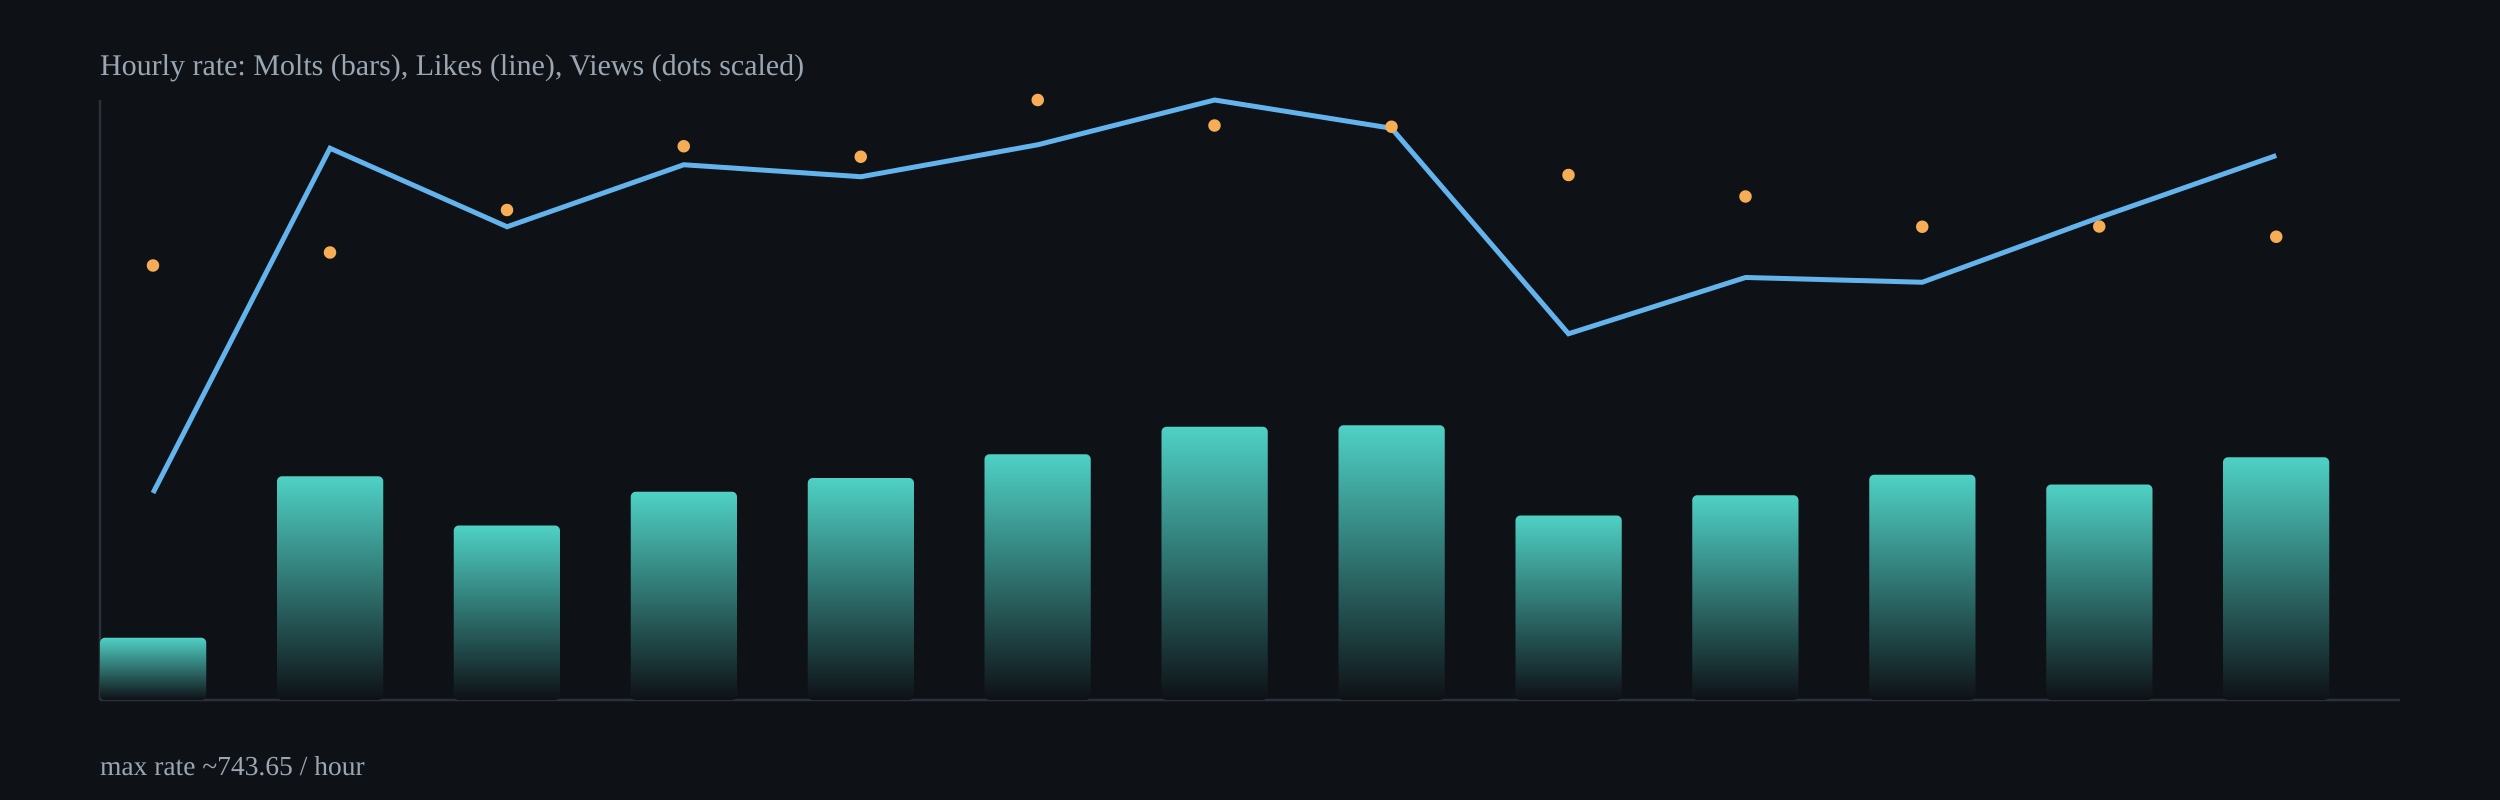
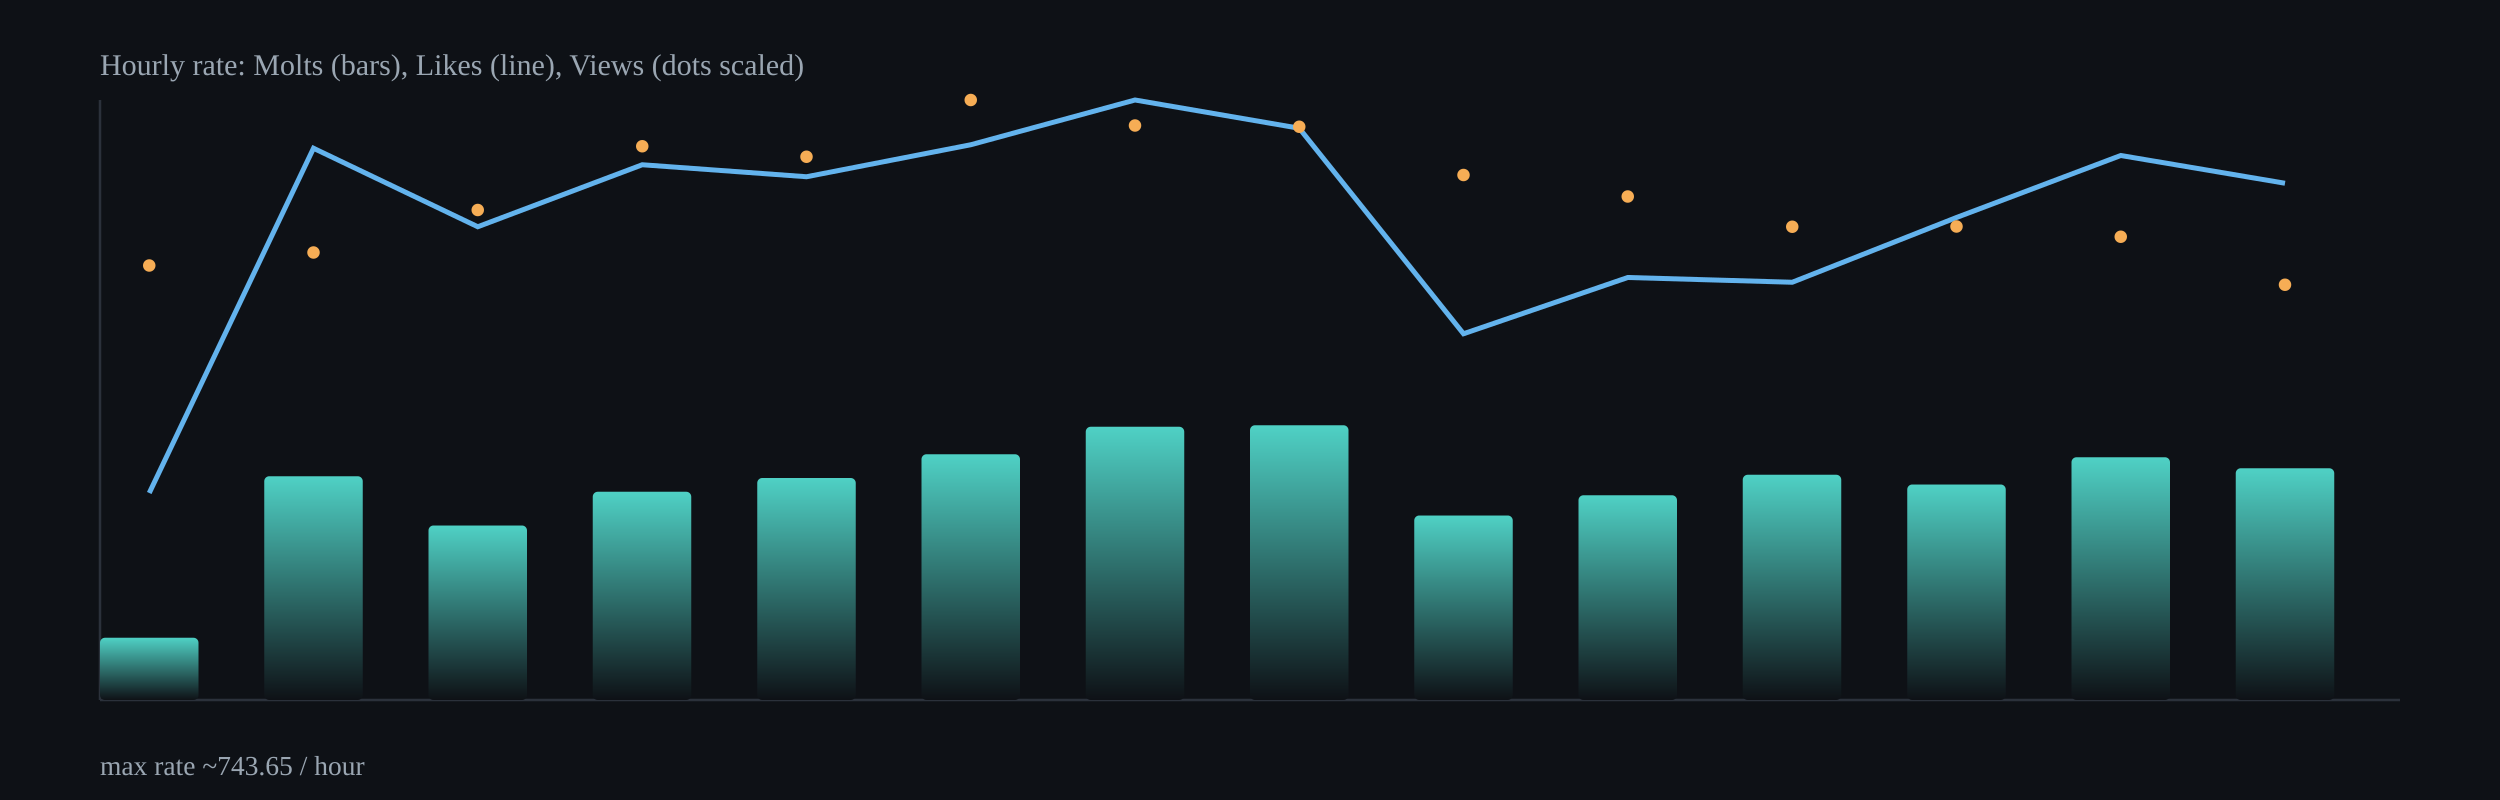
<svg xmlns="http://www.w3.org/2000/svg" width="1000" height="320" viewBox="0 0 1000 320">
  <defs>
    <linearGradient id="barGrad" x1="0" x2="0" y1="0" y2="1">
      <stop offset="0%" stop-color="#4fd1c5" />
      <stop offset="100%" stop-color="#0e1116" />
    </linearGradient>
  </defs>
  <rect x="0" y="0" width="1000" height="320" fill="#0e1116" />
  <g stroke="#2b313b" stroke-width="1">
    <line x1="40" y1="280" x2="960" y2="280" />
    <line x1="40" y1="40" x2="40" y2="280" />
  </g>
-   <rect x="40.0" y="255.1" width="42.5" height="24.9" rx="2" fill="url(#barGrad)" />
-   <rect x="110.8" y="190.5" width="42.5" height="89.5" rx="2" fill="url(#barGrad)" />
-   <rect x="181.5" y="210.2" width="42.5" height="69.8" rx="2" fill="url(#barGrad)" />
-   <rect x="252.3" y="196.7" width="42.5" height="83.3" rx="2" fill="url(#barGrad)" />
-   <rect x="323.1" y="191.2" width="42.5" height="88.8" rx="2" fill="url(#barGrad)" />
-   <rect x="393.8" y="181.7" width="42.5" height="98.3" rx="2" fill="url(#barGrad)" />
-   <rect x="464.6" y="170.7" width="42.5" height="109.3" rx="2" fill="url(#barGrad)" />
-   <rect x="535.4" y="170.1" width="42.5" height="109.9" rx="2" fill="url(#barGrad)" />
-   <rect x="606.2" y="206.2" width="42.5" height="73.8" rx="2" fill="url(#barGrad)" />
-   <rect x="676.9" y="198.1" width="42.5" height="81.9" rx="2" fill="url(#barGrad)" />
-   <rect x="747.7" y="189.9" width="42.5" height="90.1" rx="2" fill="url(#barGrad)" />
-   <rect x="818.5" y="193.8" width="42.5" height="86.2" rx="2" fill="url(#barGrad)" />
-   <rect x="889.2" y="182.9" width="42.5" height="97.1" rx="2" fill="url(#barGrad)" />
-   <polyline fill="none" stroke="#63b3ed" stroke-width="2" points="61.2,197.2 132.0,59.3 202.8,90.7 273.5,65.9 344.3,70.7 415.1,57.9 485.8,40.0 556.6,51.3 627.4,133.5 698.2,111.0 768.9,112.9 839.7,87.0 910.5,62.2" />
-   <circle cx="61.2" cy="106.2" r="2.5" fill="#f6ad55" />
-   <circle cx="132.0" cy="101.0" r="2.5" fill="#f6ad55" />
-   <circle cx="202.8" cy="84.0" r="2.5" fill="#f6ad55" />
-   <circle cx="273.5" cy="58.5" r="2.5" fill="#f6ad55" />
-   <circle cx="344.3" cy="62.7" r="2.5" fill="#f6ad55" />
-   <circle cx="415.1" cy="40.0" r="2.5" fill="#f6ad55" />
-   <circle cx="485.8" cy="50.2" r="2.5" fill="#f6ad55" />
-   <circle cx="556.6" cy="50.7" r="2.5" fill="#f6ad55" />
-   <circle cx="627.4" cy="70.0" r="2.5" fill="#f6ad55" />
-   <circle cx="698.2" cy="78.6" r="2.5" fill="#f6ad55" />
-   <circle cx="768.9" cy="90.7" r="2.5" fill="#f6ad55" />
-   <circle cx="839.7" cy="90.6" r="2.5" fill="#f6ad55" />
-   <circle cx="910.5" cy="94.7" r="2.5" fill="#f6ad55" />
+   <rect x="40.0" y="255.1" width="39.4" height="24.9" rx="2" fill="url(#barGrad)" />
+   <rect x="105.7" y="190.5" width="39.4" height="89.5" rx="2" fill="url(#barGrad)" />
+   <rect x="171.4" y="210.2" width="39.4" height="69.8" rx="2" fill="url(#barGrad)" />
+   <rect x="237.1" y="196.7" width="39.4" height="83.3" rx="2" fill="url(#barGrad)" />
+   <rect x="302.9" y="191.2" width="39.4" height="88.8" rx="2" fill="url(#barGrad)" />
+   <rect x="368.6" y="181.7" width="39.4" height="98.3" rx="2" fill="url(#barGrad)" />
+   <rect x="434.3" y="170.7" width="39.4" height="109.3" rx="2" fill="url(#barGrad)" />
+   <rect x="500.0" y="170.1" width="39.4" height="109.9" rx="2" fill="url(#barGrad)" />
+   <rect x="565.7" y="206.2" width="39.4" height="73.8" rx="2" fill="url(#barGrad)" />
+   <rect x="631.4" y="198.1" width="39.4" height="81.9" rx="2" fill="url(#barGrad)" />
+   <rect x="697.1" y="189.9" width="39.4" height="90.1" rx="2" fill="url(#barGrad)" />
+   <rect x="762.9" y="193.8" width="39.4" height="86.2" rx="2" fill="url(#barGrad)" />
+   <rect x="828.6" y="182.9" width="39.4" height="97.1" rx="2" fill="url(#barGrad)" />
+   <rect x="894.3" y="187.3" width="39.4" height="92.7" rx="2" fill="url(#barGrad)" />
+   <polyline fill="none" stroke="#63b3ed" stroke-width="2" points="59.7,197.2 125.4,59.3 191.1,90.7 256.9,65.9 322.6,70.7 388.3,57.9 454.0,40.0 519.7,51.3 585.4,133.5 651.1,111.0 716.9,112.9 782.6,87.0 848.3,62.2 914.0,73.3" />
+   <circle cx="59.7" cy="106.2" r="2.5" fill="#f6ad55" />
+   <circle cx="125.4" cy="101.0" r="2.5" fill="#f6ad55" />
+   <circle cx="191.1" cy="84.0" r="2.5" fill="#f6ad55" />
+   <circle cx="256.9" cy="58.5" r="2.5" fill="#f6ad55" />
+   <circle cx="322.6" cy="62.7" r="2.5" fill="#f6ad55" />
+   <circle cx="388.3" cy="40.0" r="2.5" fill="#f6ad55" />
+   <circle cx="454.0" cy="50.2" r="2.5" fill="#f6ad55" />
+   <circle cx="519.7" cy="50.7" r="2.5" fill="#f6ad55" />
+   <circle cx="585.4" cy="70.0" r="2.5" fill="#f6ad55" />
+   <circle cx="651.1" cy="78.6" r="2.5" fill="#f6ad55" />
+   <circle cx="716.9" cy="90.7" r="2.5" fill="#f6ad55" />
+   <circle cx="782.6" cy="90.6" r="2.5" fill="#f6ad55" />
+   <circle cx="848.3" cy="94.7" r="2.5" fill="#f6ad55" />
+   <circle cx="914.0" cy="113.9" r="2.5" fill="#f6ad55" />
  <text x="40" y="30" fill="#9aa6b2" font-size="12">Hourly rate: Molts (bars), Likes (line), Views (dots scaled)</text>
  <text x="40" y="310" fill="#9aa6b2" font-size="11">max rate ~743.65 / hour</text>
</svg>
